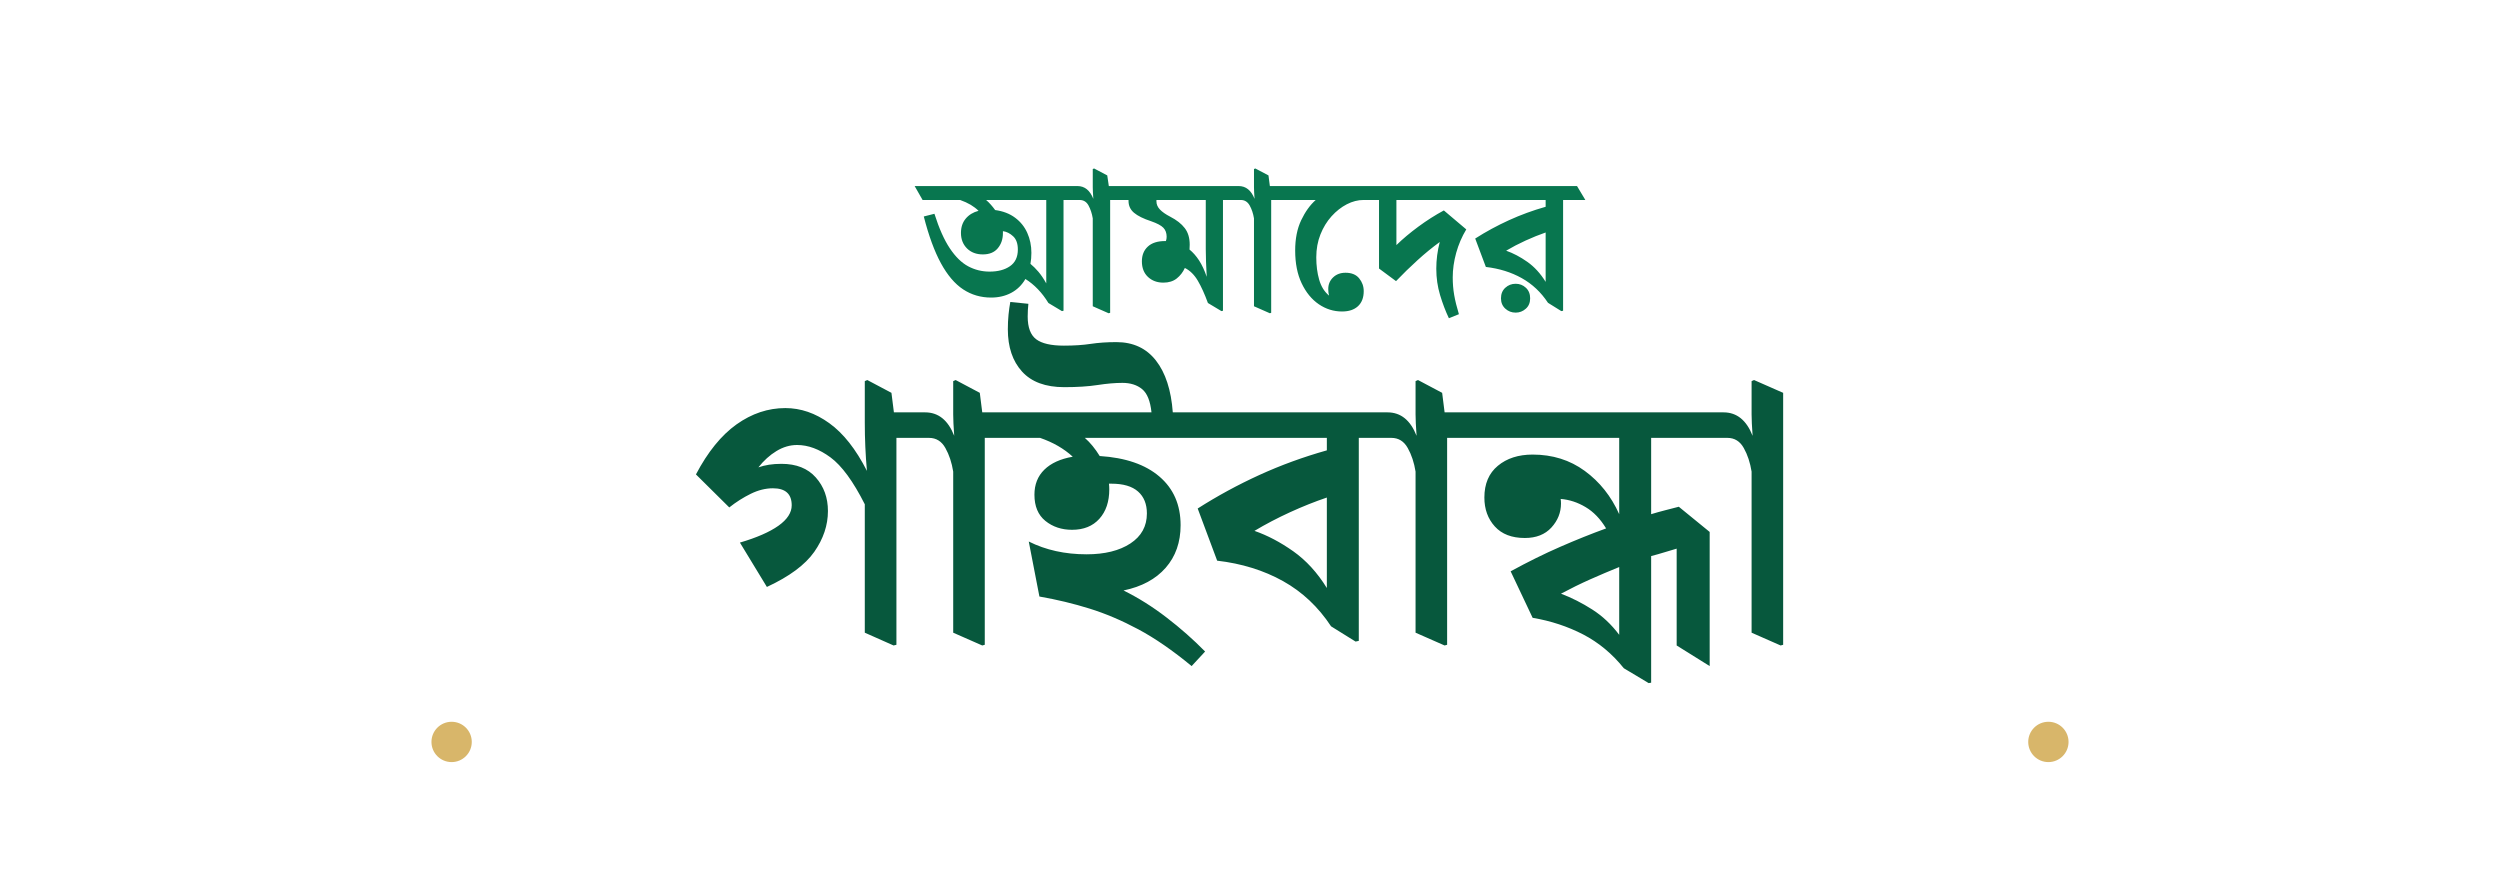
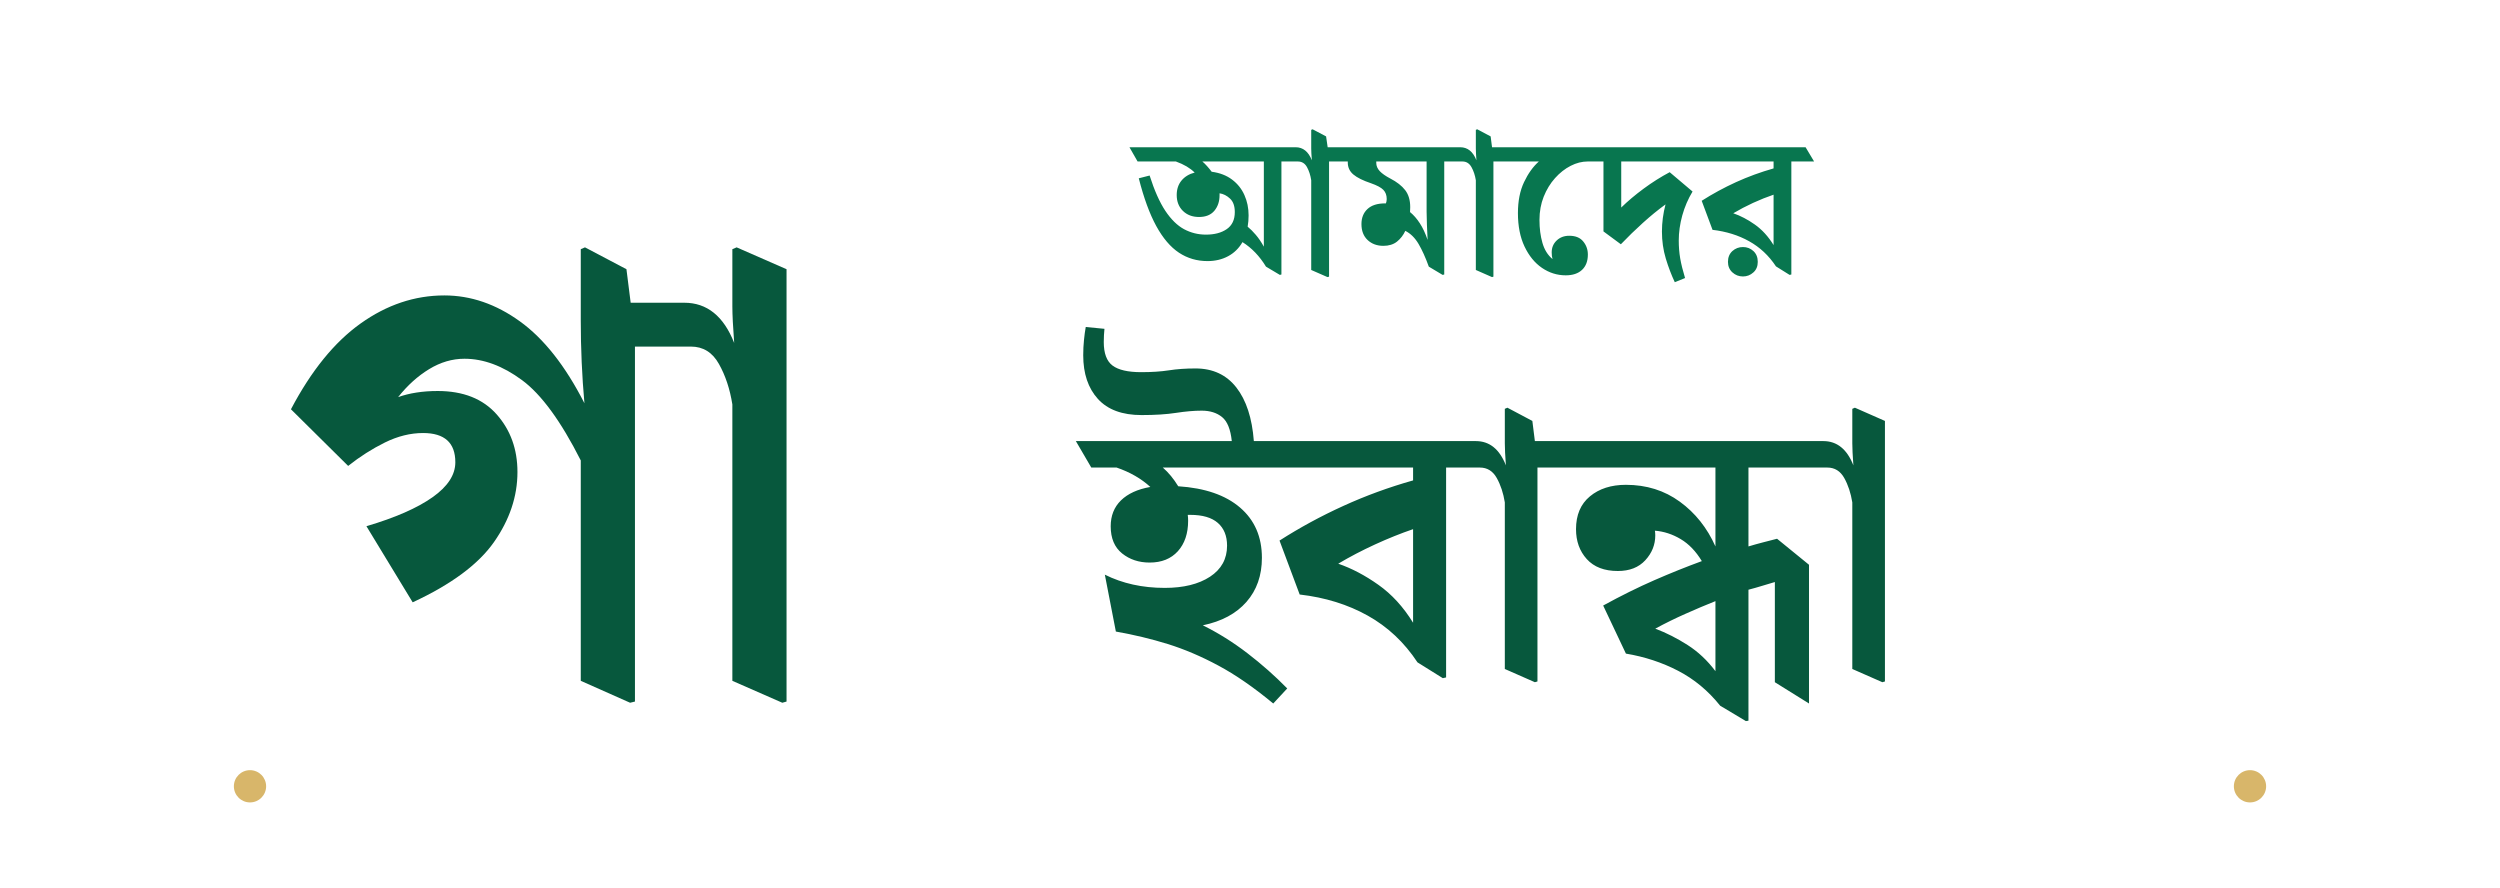
<svg xmlns="http://www.w3.org/2000/svg" width="620" height="220" viewBox="0 0 620 220" role="img" aria-labelledby="title desc">
  <defs>
    <linearGradient id="gold" x1="0" y1="0" x2="1" y2="0">
      <stop offset="0" stop-color="#b88b3d" />
      <stop offset=".52" stop-color="#e2c77e" />
      <stop offset="1" stop-color="#a9782e" />
    </linearGradient>
  </defs>
-   <text x="310" y="76" text-anchor="middle" fill="#08764f" font-family="Noto Serif Bengali, Hind Siliguri, serif" font-size="48" font-weight="600">আমাদের</text>
-   <text x="310" y="157" text-anchor="middle" fill="#07583d" font-family="Noto Serif Bengali, Hind Siliguri, serif" font-size="88" font-weight="800">গাইবান্ধা</text>
-   <path d="M130 184 H490" stroke="url(#gold)" stroke-width="5" stroke-linecap="round" />
-   <circle cx="112" cy="184" r="5" fill="#d8b66a" />
-   <circle cx="508" cy="184" r="5" fill="#d8b66a" />
+   <text x="365" y="67" text-anchor="middle" fill="#08764f" font-family="Noto Serif Bengali, Hind Siliguri, serif" font-size="49" font-weight="700">আমাদের</text>
+   <text x="72" y="169" fill="#07583d" font-family="Noto Serif Bengali, Hind Siliguri, serif" font-size="151" font-weight="800">গা</text>
+   <text x="270" y="166" fill="#07583d" font-family="Noto Serif Bengali, Hind Siliguri, serif" font-size="91" font-weight="800">ইবান্ধা</text>
+   <path d="M78 195 H542" stroke="url(#gold)" stroke-width="4" stroke-linecap="round" />
+   <circle cx="62" cy="195" r="4" fill="#d8b66a" />
+   <circle cx="558" cy="195" r="4" fill="#d8b66a" />
</svg>
